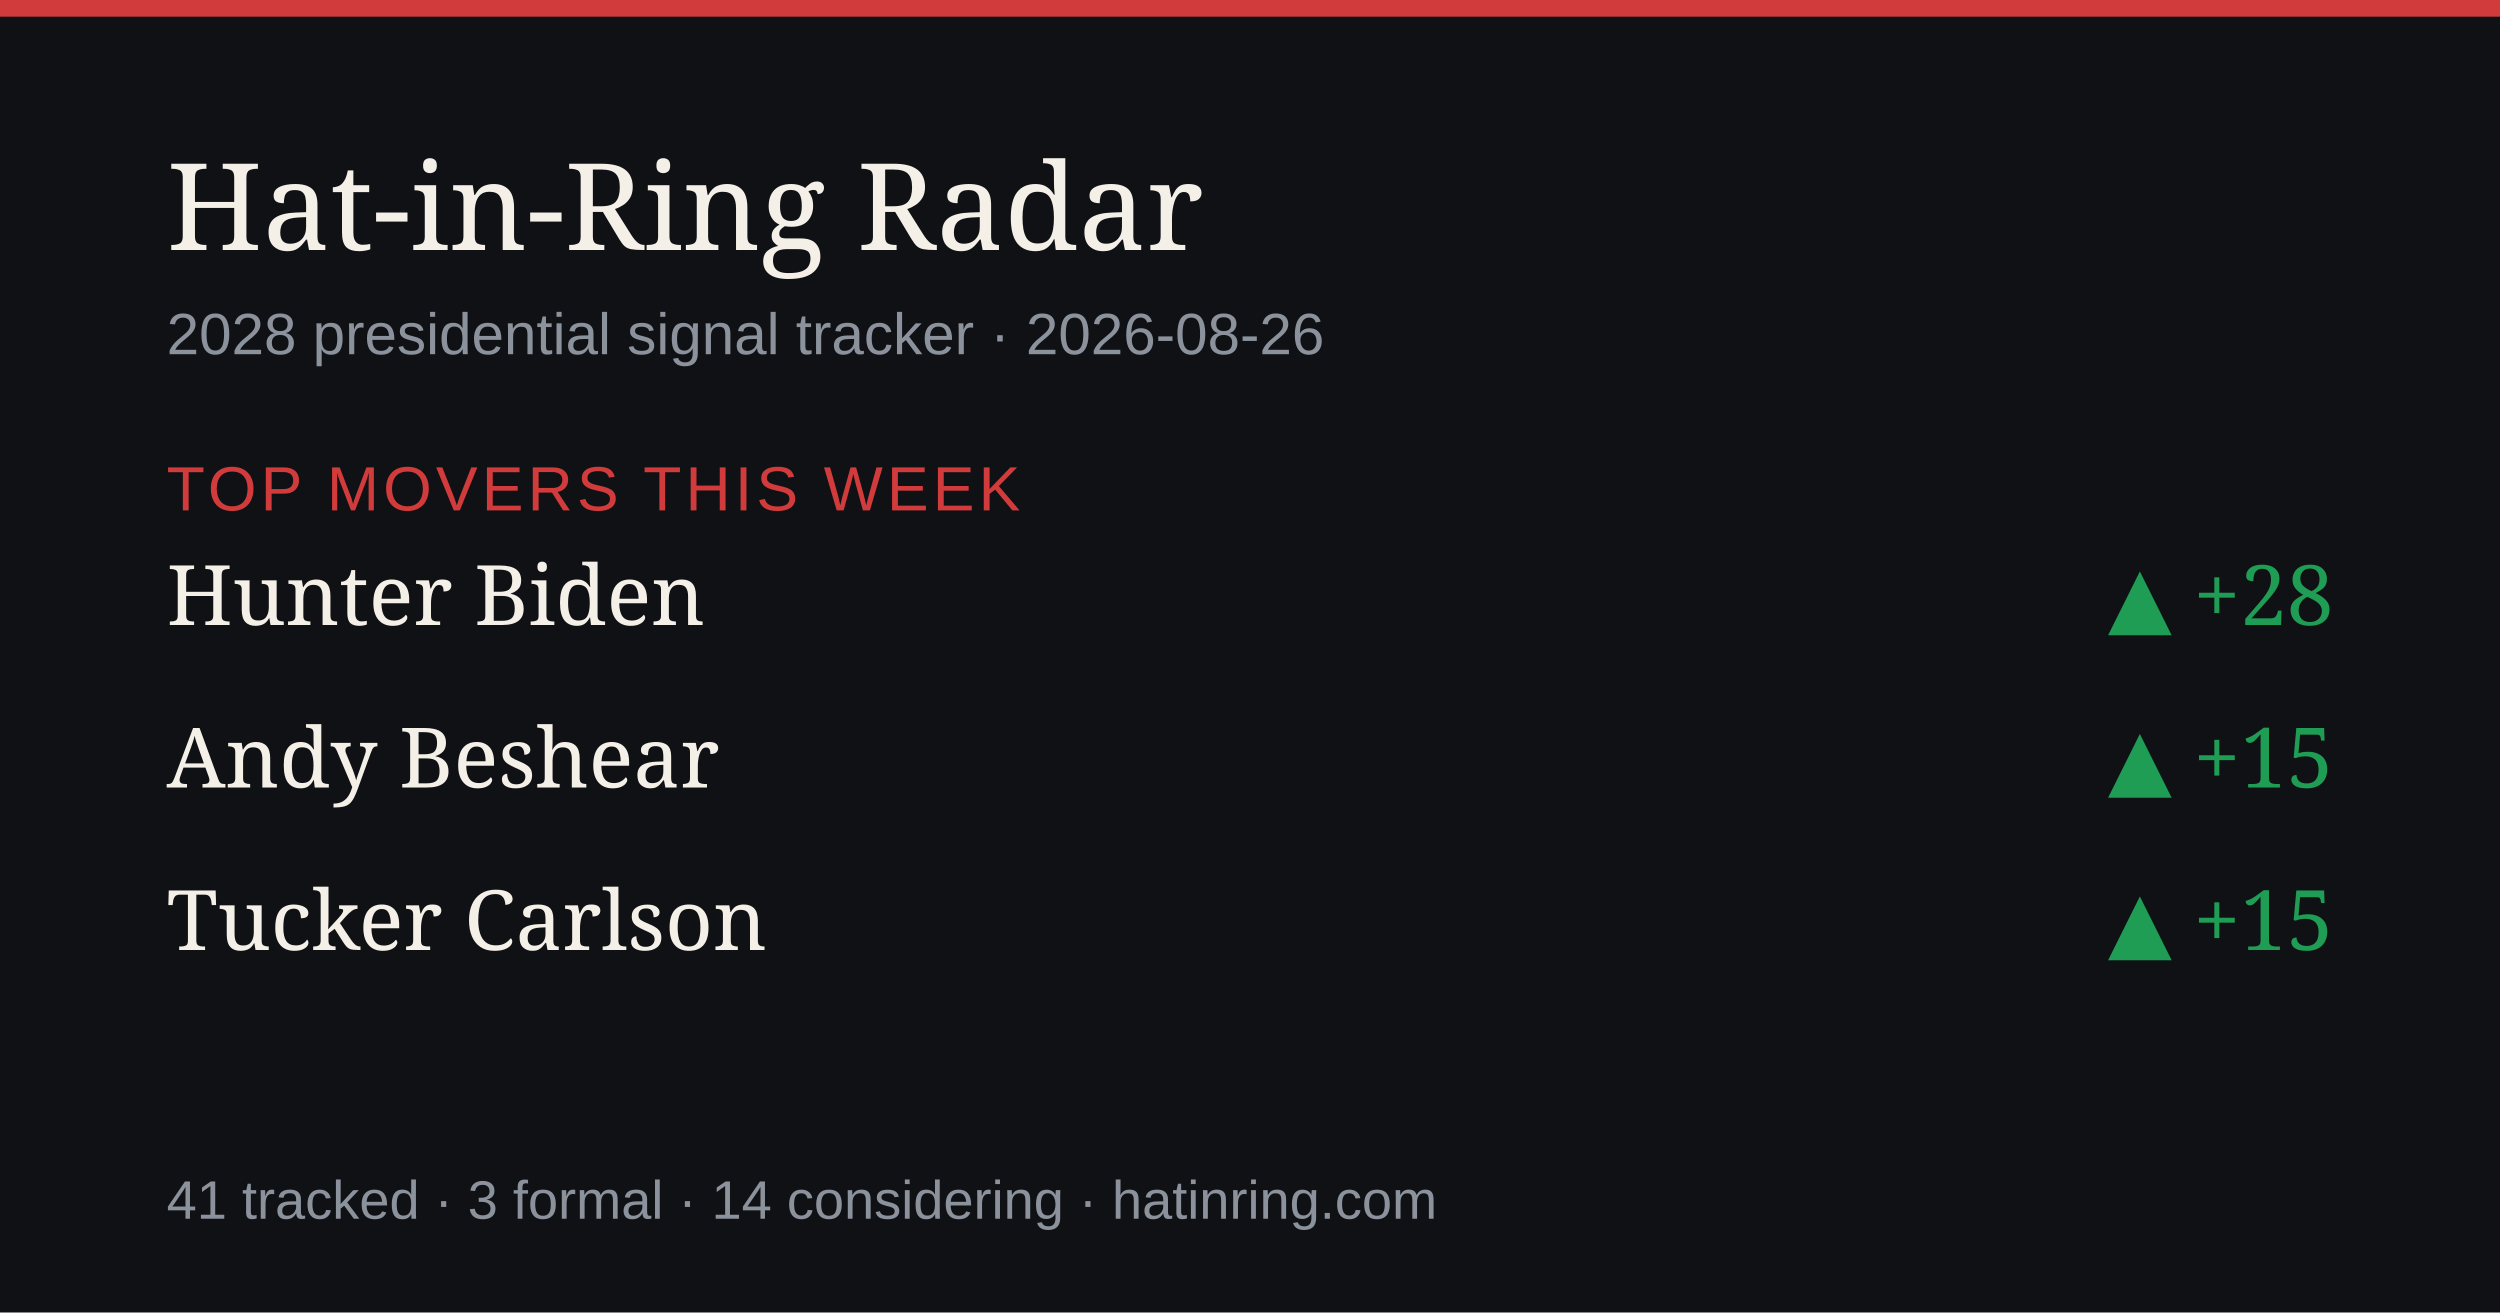
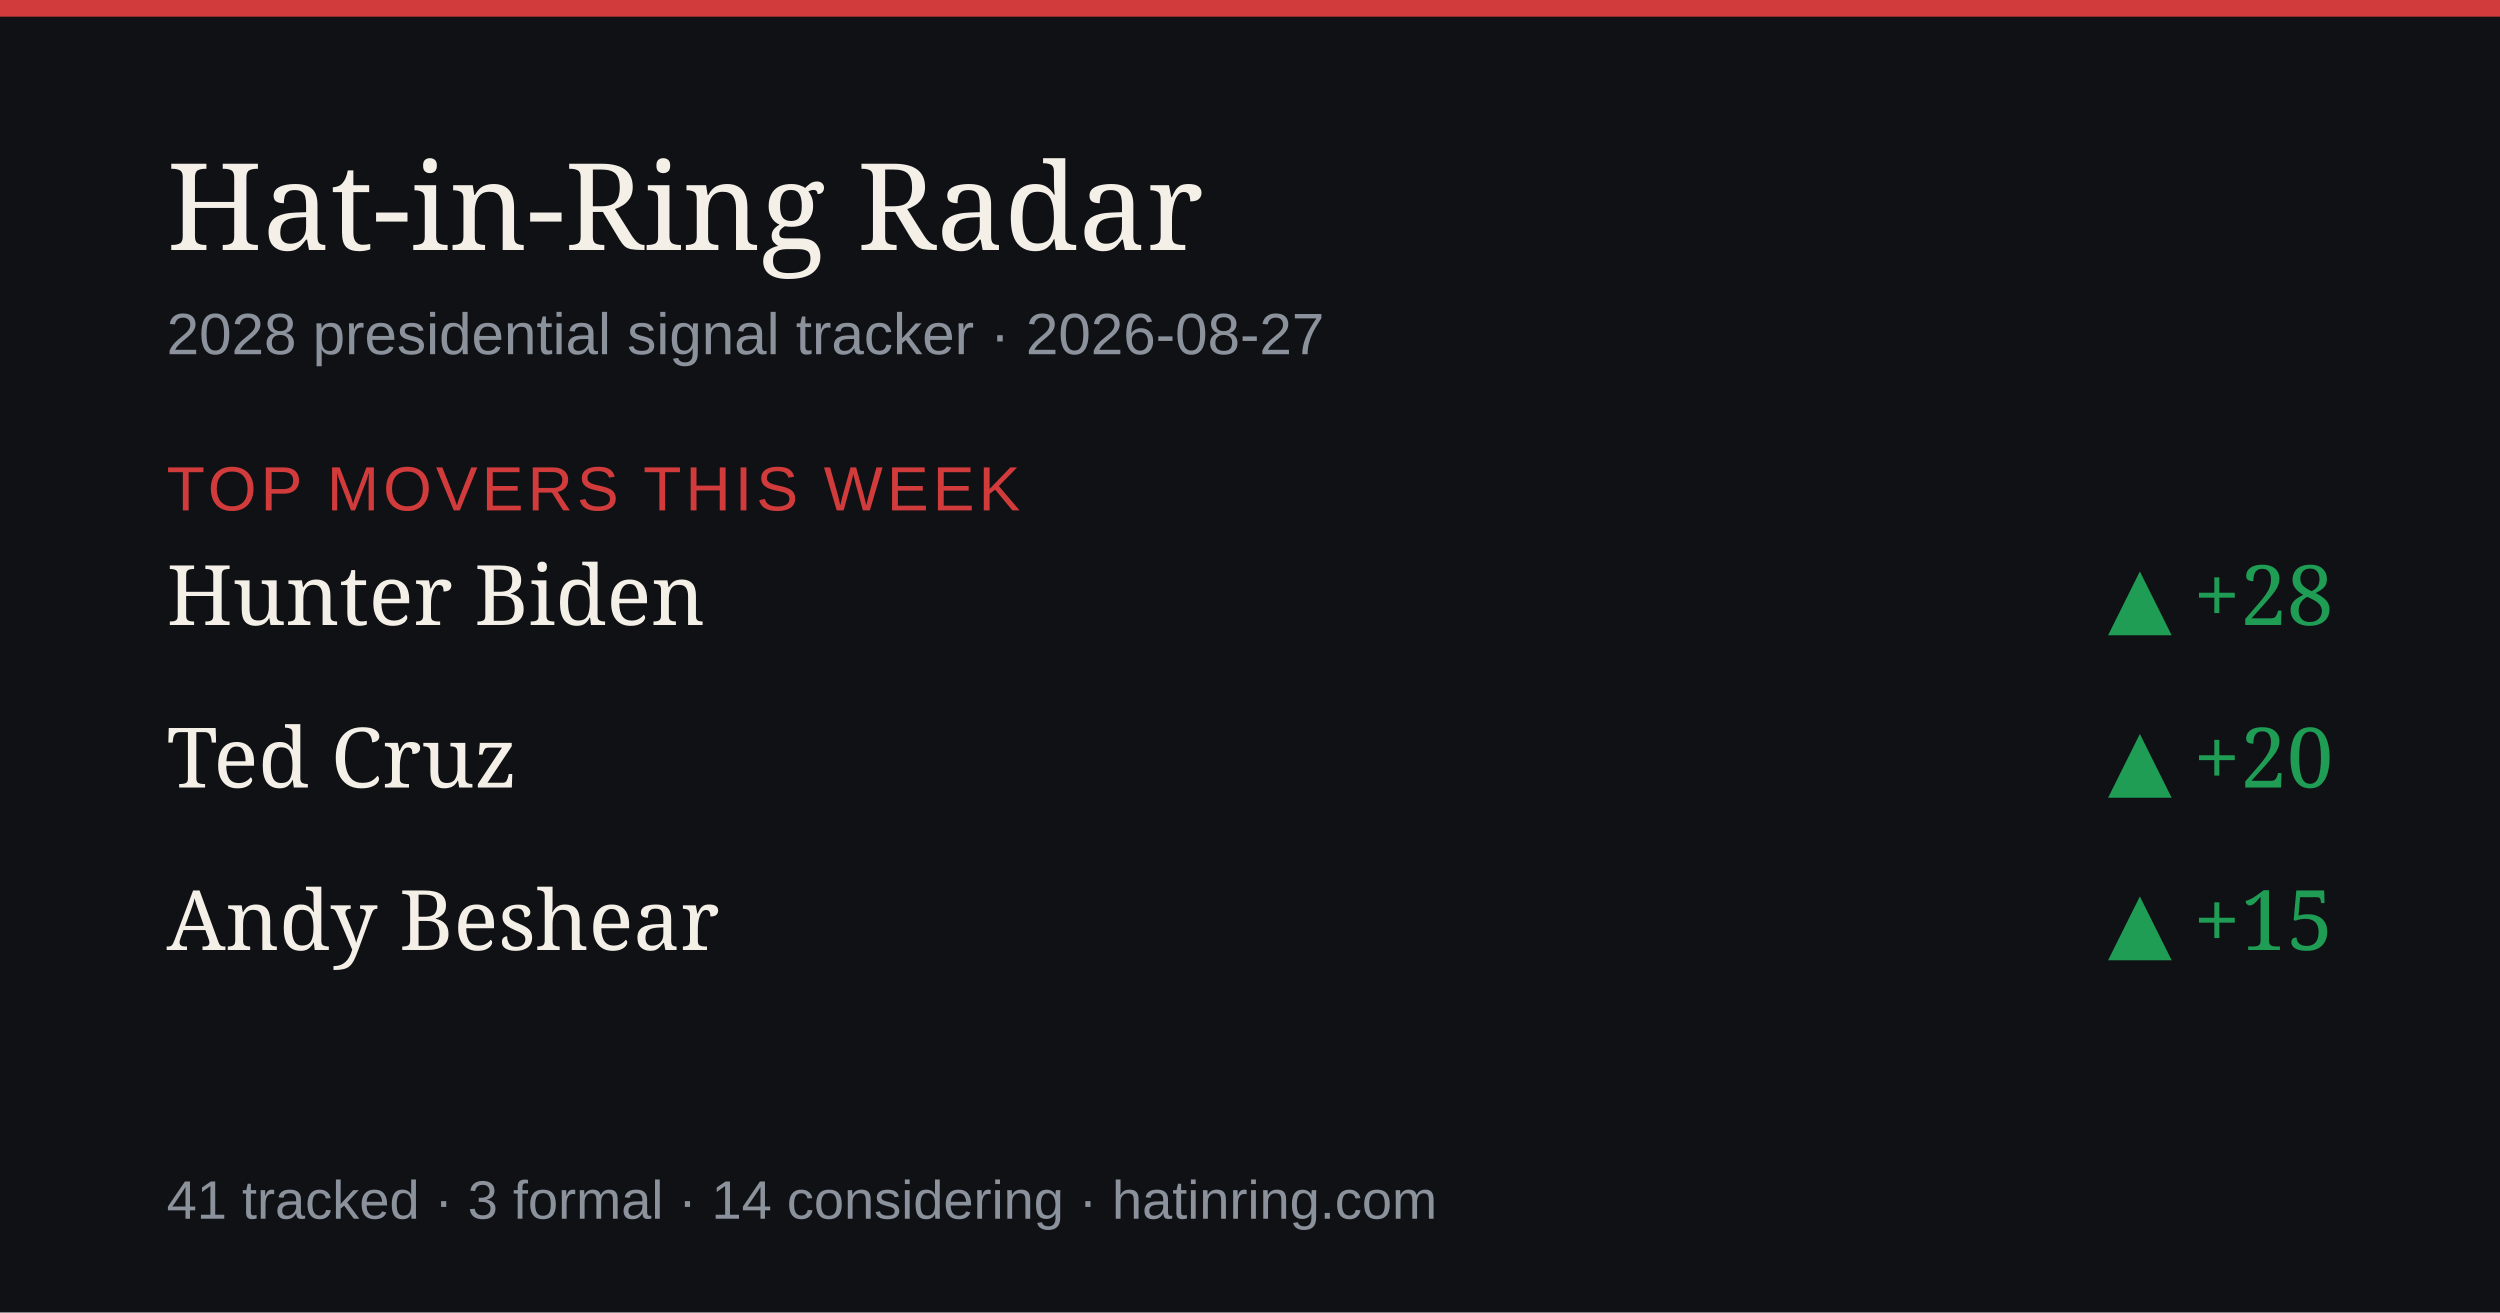
<svg xmlns="http://www.w3.org/2000/svg" width="1200" height="630" viewBox="0 0 1200 630" role="img" aria-label="Hat-in-Ring Radar daily briefing">
  <rect width="1200" height="630" fill="#0f1115" />
  <rect width="1200" height="8" fill="#d23b3b" />
  <text x="80" y="120" font-size="58" fill="#f4efe7" font-family="Georgia,serif">Hat-in-Ring Radar</text>
-   <text x="80" y="170" font-size="28" fill="#8b929c" font-family="-apple-system,Arial,sans-serif">2028 presidential signal tracker · 2026-08-26</text>
+   <text x="80" y="170" font-size="28" fill="#8b929c" font-family="-apple-system,Arial,sans-serif">2028 presidential signal tracker · 2026-08-27</text>
  <text x="80" y="245" font-size="30" fill="#d23b3b" font-family="-apple-system,Arial,sans-serif" letter-spacing="2">TOP MOVERS THIS WEEK</text>
  <text x="80" y="300" font-size="40" fill="#f4efe7" font-family="Georgia,serif">Hunter Biden</text>
  <text x="1120" y="300" font-size="40" fill="#1f9d55" text-anchor="end" font-family="Georgia,serif">▲ +28</text>
-   <text x="80" y="378" font-size="40" fill="#f4efe7" font-family="Georgia,serif">Andy Beshear</text>
-   <text x="1120" y="378" font-size="40" fill="#1f9d55" text-anchor="end" font-family="Georgia,serif">▲ +15</text>
-   <text x="80" y="456" font-size="40" fill="#f4efe7" font-family="Georgia,serif">Tucker Carlson</text>
+   <text x="80" y="378" font-size="40" fill="#f4efe7" font-family="Georgia,serif">Ted Cruz</text>
+   <text x="1120" y="378" font-size="40" fill="#1f9d55" text-anchor="end" font-family="Georgia,serif">▲ +20</text>
+   <text x="80" y="456" font-size="40" fill="#f4efe7" font-family="Georgia,serif">Andy Beshear</text>
  <text x="1120" y="456" font-size="40" fill="#1f9d55" text-anchor="end" font-family="Georgia,serif">▲ +15</text>
  <text x="80" y="585" font-size="26" fill="#8b929c" font-family="-apple-system,Arial,sans-serif">41 tracked · 3 formal · 14 considering · hatinring.com</text>
</svg>
